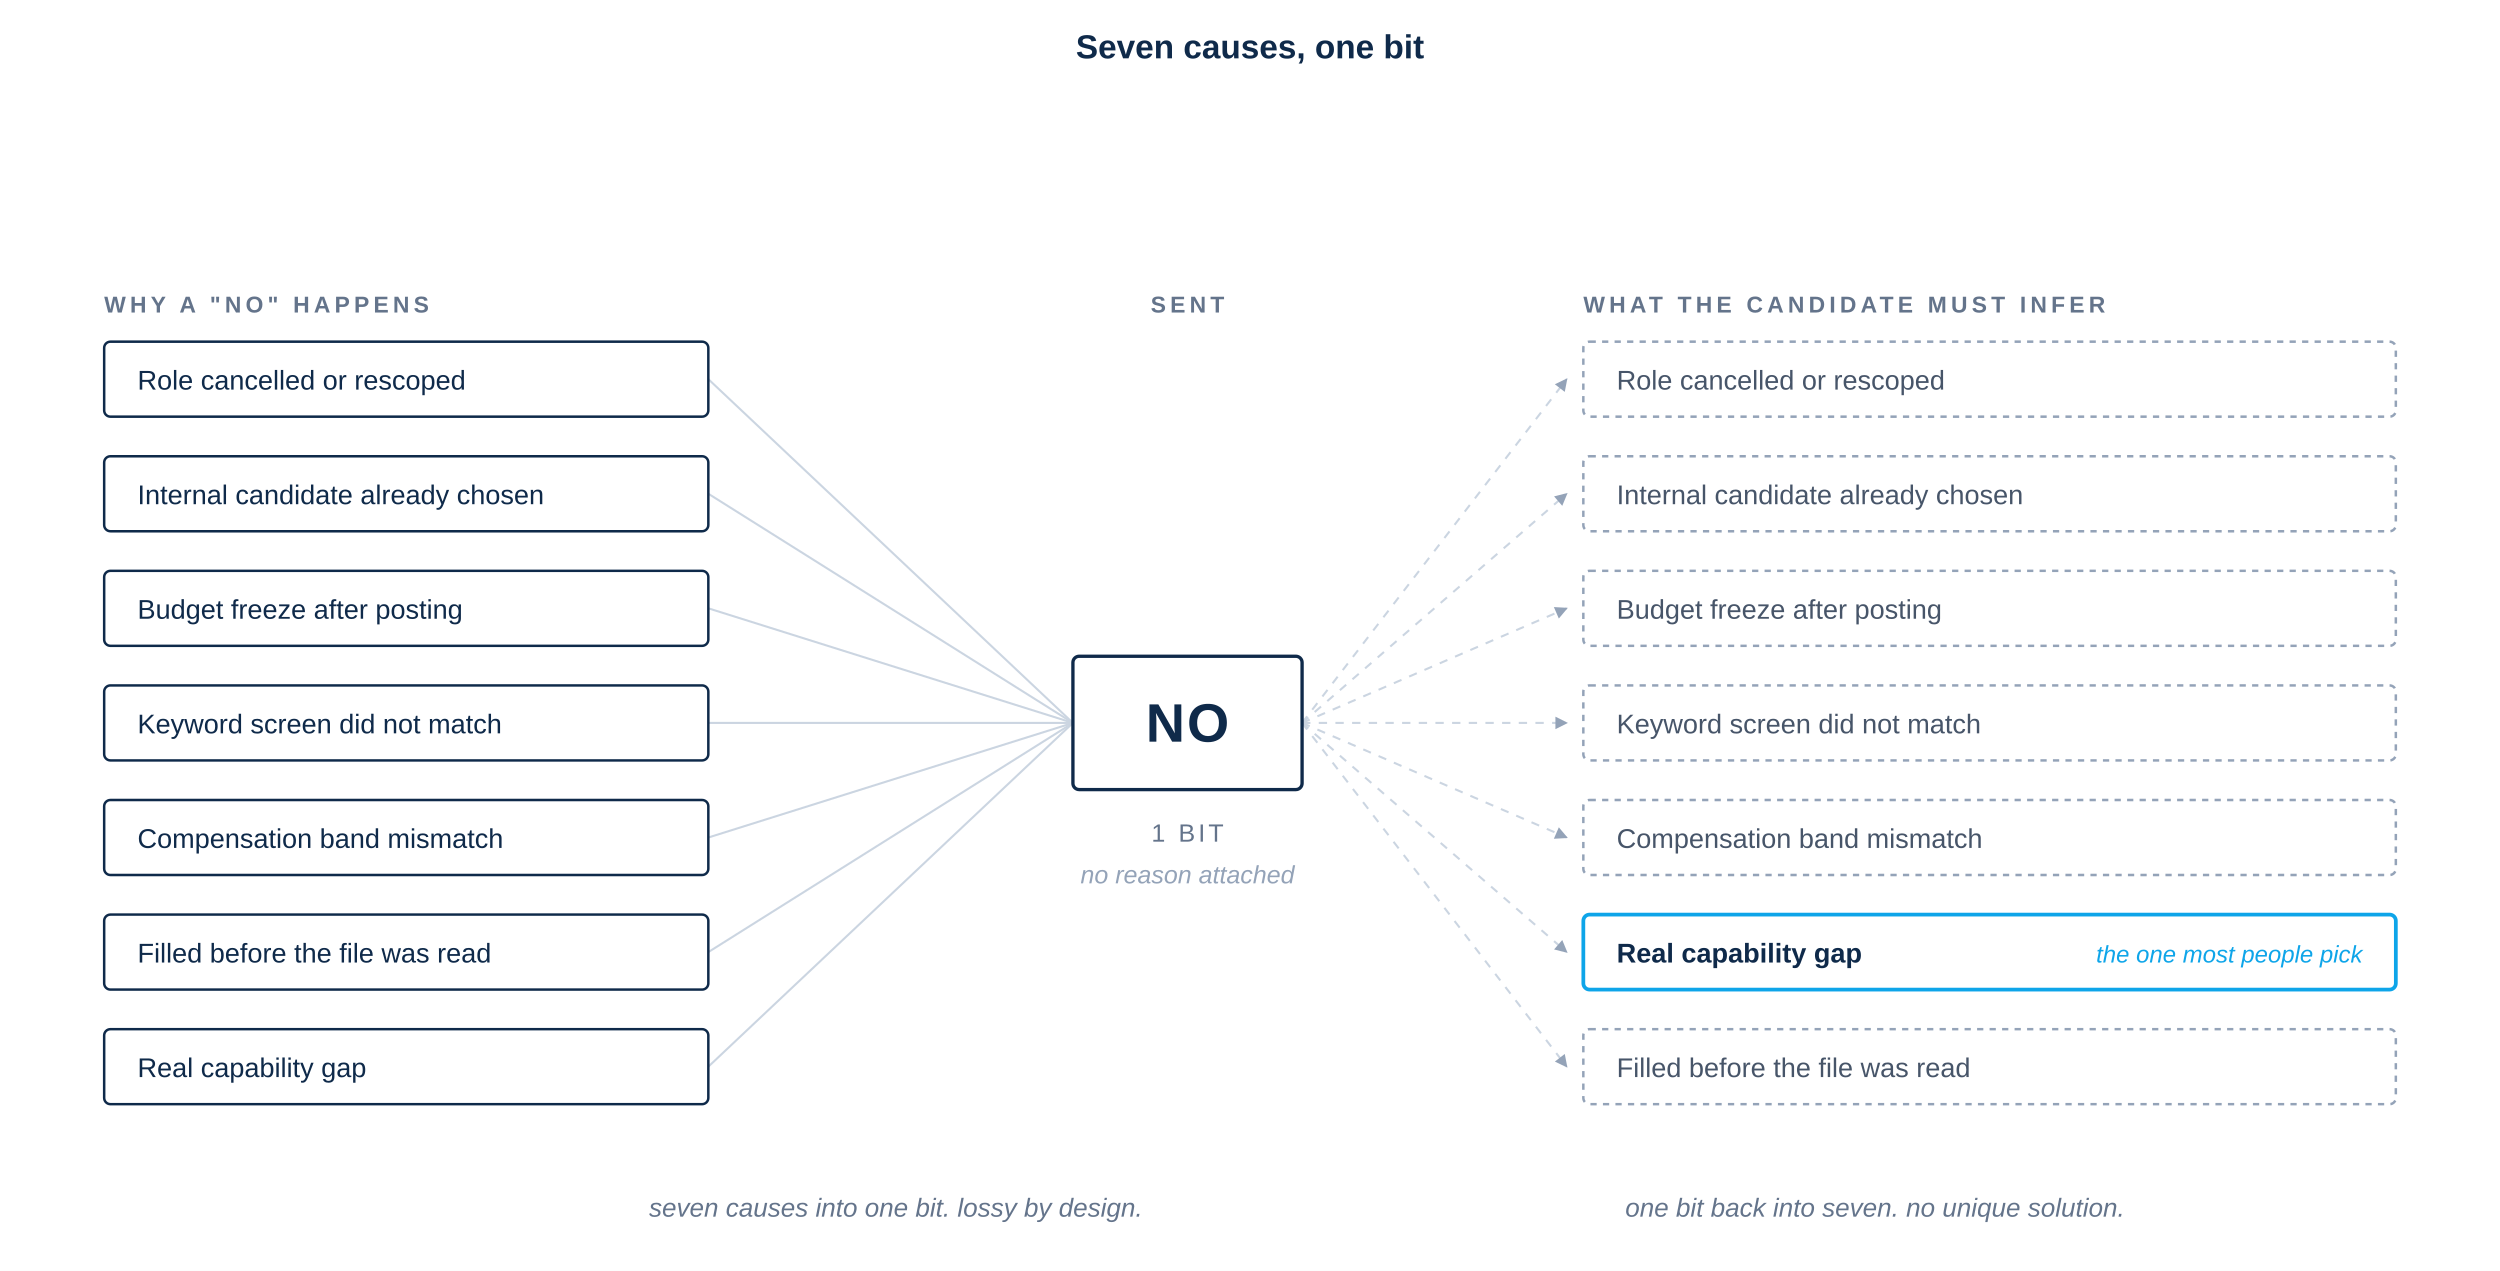
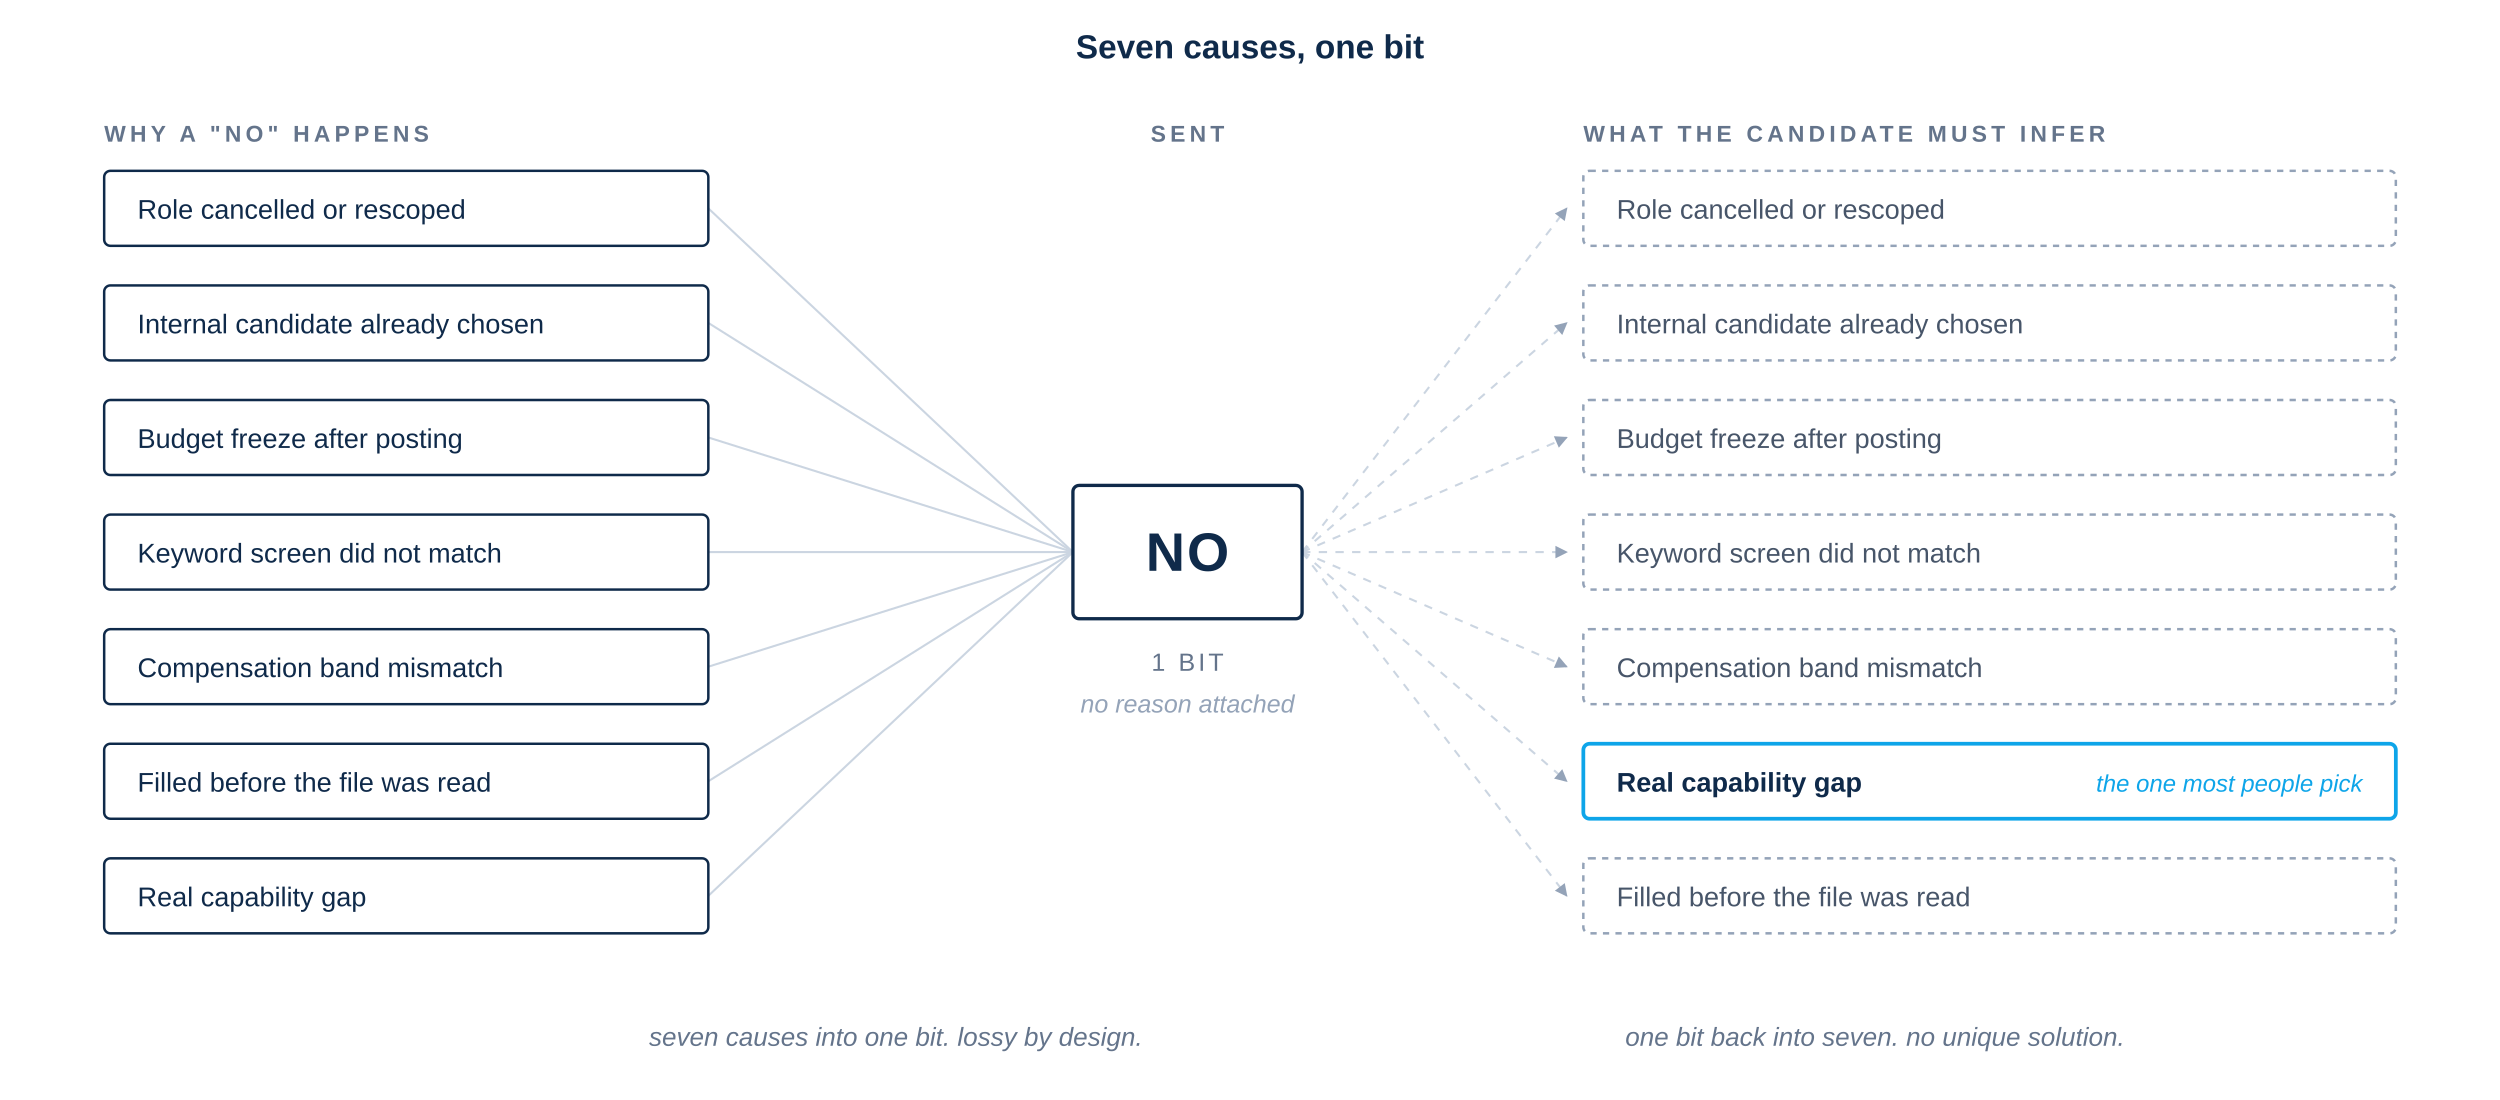
- <svg xmlns="http://www.w3.org/2000/svg" viewBox="0 -110 1200 610" role="img" font-family="-apple-system, BlinkMacSystemFont, 'Helvetica Neue', Arial, sans-serif">
+ <svg xmlns="http://www.w3.org/2000/svg" viewBox="0 -110 1200 528" role="img" font-family="-apple-system, BlinkMacSystemFont, 'Helvetica Neue', Arial, sans-serif">
  <defs>
    <marker id="ah" viewBox="0 0 10 10" refX="9" refY="5" markerWidth="6" markerHeight="6" orient="auto-start-reverse">
      <path d="M 0 0 L 10 5 L 0 10 z" fill="#94A3B8" />
    </marker>
  </defs>
-   <rect x="0" y="-110" width="1200" height="610" fill="#FFFFFF" />
+   <rect x="0" y="-110" width="1200" height="528" fill="#FFFFFF" />
  <text x="600" y="-82" font-family="-apple-system, BlinkMacSystemFont, 'Helvetica Neue', Arial, sans-serif" font-size="16" font-weight="700" fill="#0F2A4A" text-anchor="middle">Seven causes, one bit</text>
-   <text x="50" y="40" font-size="11" font-weight="600" fill="#64748B" letter-spacing="2">WHY A "NO" HAPPENS</text>
-   <text x="570" y="40" font-size="11" font-weight="600" fill="#64748B" letter-spacing="2" text-anchor="middle">SENT</text>
-   <text x="760" y="40" font-size="11" font-weight="600" fill="#64748B" letter-spacing="2">WHAT THE CANDIDATE MUST INFER</text>
-   <g stroke="#CBD5E1" stroke-width="1" fill="none">
-     <path d="M340,72 L515,237" />
-     <path d="M340,127 L515,237" />
-     <path d="M340,182 L515,237" />
-     <path d="M340,237 L515,237" />
-     <path d="M340,292 L515,237" />
-     <path d="M340,347 L515,237" />
-     <path d="M340,402 L515,237" />
+   <g transform="translate(0, -82)">
+     <text x="50" y="40" font-size="11" font-weight="600" fill="#64748B" letter-spacing="2">WHY A "NO" HAPPENS</text>
+     <text x="570" y="40" font-size="11" font-weight="600" fill="#64748B" letter-spacing="2" text-anchor="middle">SENT</text>
+     <text x="760" y="40" font-size="11" font-weight="600" fill="#64748B" letter-spacing="2">WHAT THE CANDIDATE MUST INFER</text>
+     <g stroke="#CBD5E1" stroke-width="1" fill="none">
+       <path d="M340,72 L515,237" />
+       <path d="M340,127 L515,237" />
+       <path d="M340,182 L515,237" />
+       <path d="M340,237 L515,237" />
+       <path d="M340,292 L515,237" />
+       <path d="M340,347 L515,237" />
+       <path d="M340,402 L515,237" />
+     </g>
+     <g stroke="#CBD5E1" stroke-width="1" fill="none" stroke-dasharray="4 4" marker-end="url(#ah)">
+       <path d="M625,237 L752,72" />
+       <path d="M625,237 L752,127" />
+       <path d="M625,237 L752,182" />
+       <path d="M625,237 L752,237" />
+       <path d="M625,237 L752,292" />
+       <path d="M625,237 L752,347" />
+       <path d="M625,237 L752,402" />
+     </g>
+     <g fill="none" stroke="#0F2A4A" stroke-width="1.2">
+       <rect x="50" y="54" width="290" height="36" rx="3" />
+       <rect x="50" y="109" width="290" height="36" rx="3" />
+       <rect x="50" y="164" width="290" height="36" rx="3" />
+       <rect x="50" y="219" width="290" height="36" rx="3" />
+       <rect x="50" y="274" width="290" height="36" rx="3" />
+       <rect x="50" y="329" width="290" height="36" rx="3" />
+       <rect x="50" y="384" width="290" height="36" rx="3" />
+     </g>
+     <g font-size="13" fill="#0F2A4A">
+       <text x="66" y="77">Role cancelled or rescoped</text>
+       <text x="66" y="132">Internal candidate already chosen</text>
+       <text x="66" y="187">Budget freeze after posting</text>
+       <text x="66" y="242">Keyword screen did not match</text>
+       <text x="66" y="297">Compensation band mismatch</text>
+       <text x="66" y="352">Filled before the file was read</text>
+       <text x="66" y="407">Real capability gap</text>
+     </g>
+     <rect x="515" y="205" width="110" height="64" rx="3" fill="none" stroke="#0F2A4A" stroke-width="1.6" />
+     <text x="570" y="246" font-size="26" font-weight="700" fill="#0F2A4A" text-anchor="middle" letter-spacing="1">NO</text>
+     <text x="570" y="294" font-size="12" fill="#64748B" text-anchor="middle" letter-spacing="1.5">1 BIT</text>
+     <text x="570" y="314" font-size="12" fill="#94A3B8" text-anchor="middle" font-style="italic">no reason attached</text>
+     <g fill="none" stroke="#94A3B8" stroke-width="1.2" stroke-dasharray="3 3">
+       <rect x="760" y="54" width="390" height="36" rx="3" />
+       <rect x="760" y="109" width="390" height="36" rx="3" />
+       <rect x="760" y="164" width="390" height="36" rx="3" />
+       <rect x="760" y="219" width="390" height="36" rx="3" />
+       <rect x="760" y="274" width="390" height="36" rx="3" />
+       <rect x="760" y="384" width="390" height="36" rx="3" />
+     </g>
+     <rect x="760" y="329" width="390" height="36" rx="3" fill="none" stroke="#0EA5E9" stroke-width="1.8" />
+     <g font-size="13" fill="#475569">
+       <text x="776" y="77">Role cancelled or rescoped</text>
+       <text x="776" y="132">Internal candidate already chosen</text>
+       <text x="776" y="187">Budget freeze after posting</text>
+       <text x="776" y="242">Keyword screen did not match</text>
+       <text x="776" y="297">Compensation band mismatch</text>
+       <text x="776" y="407">Filled before the file was read</text>
+     </g>
+     <text x="776" y="352" font-size="13" font-weight="600" fill="#0F2A4A">Real capability gap</text>
+     <text x="1134" y="352" font-size="11.5" fill="#0EA5E9" text-anchor="end" font-style="italic">the one most people pick</text>
+     <text x="430" y="474" font-size="12.5" fill="#64748B" text-anchor="middle" font-style="italic">seven causes into one bit. lossy by design.</text>
+     <text x="900" y="474" font-size="12.5" fill="#64748B" text-anchor="middle" font-style="italic">one bit back into seven. no unique solution.</text>
  </g>
-   <g stroke="#CBD5E1" stroke-width="1" fill="none" stroke-dasharray="4 4" marker-end="url(#ah)">
-     <path d="M625,237 L752,72" />
-     <path d="M625,237 L752,127" />
-     <path d="M625,237 L752,182" />
-     <path d="M625,237 L752,237" />
-     <path d="M625,237 L752,292" />
-     <path d="M625,237 L752,347" />
-     <path d="M625,237 L752,402" />
-   </g>
-   <g fill="none" stroke="#0F2A4A" stroke-width="1.2">
-     <rect x="50" y="54" width="290" height="36" rx="3" />
-     <rect x="50" y="109" width="290" height="36" rx="3" />
-     <rect x="50" y="164" width="290" height="36" rx="3" />
-     <rect x="50" y="219" width="290" height="36" rx="3" />
-     <rect x="50" y="274" width="290" height="36" rx="3" />
-     <rect x="50" y="329" width="290" height="36" rx="3" />
-     <rect x="50" y="384" width="290" height="36" rx="3" />
-   </g>
-   <g font-size="13" fill="#0F2A4A">
-     <text x="66" y="77">Role cancelled or rescoped</text>
-     <text x="66" y="132">Internal candidate already chosen</text>
-     <text x="66" y="187">Budget freeze after posting</text>
-     <text x="66" y="242">Keyword screen did not match</text>
-     <text x="66" y="297">Compensation band mismatch</text>
-     <text x="66" y="352">Filled before the file was read</text>
-     <text x="66" y="407">Real capability gap</text>
-   </g>
-   <rect x="515" y="205" width="110" height="64" rx="3" fill="none" stroke="#0F2A4A" stroke-width="1.6" />
-   <text x="570" y="246" font-size="26" font-weight="700" fill="#0F2A4A" text-anchor="middle" letter-spacing="1">NO</text>
-   <text x="570" y="294" font-size="12" fill="#64748B" text-anchor="middle" letter-spacing="1.5">1 BIT</text>
-   <text x="570" y="314" font-size="12" fill="#94A3B8" text-anchor="middle" font-style="italic">no reason attached</text>
-   <g fill="none" stroke="#94A3B8" stroke-width="1.2" stroke-dasharray="3 3">
-     <rect x="760" y="54" width="390" height="36" rx="3" />
-     <rect x="760" y="109" width="390" height="36" rx="3" />
-     <rect x="760" y="164" width="390" height="36" rx="3" />
-     <rect x="760" y="219" width="390" height="36" rx="3" />
-     <rect x="760" y="274" width="390" height="36" rx="3" />
-     <rect x="760" y="384" width="390" height="36" rx="3" />
-   </g>
-   <rect x="760" y="329" width="390" height="36" rx="3" fill="none" stroke="#0EA5E9" stroke-width="1.8" />
-   <g font-size="13" fill="#475569">
-     <text x="776" y="77">Role cancelled or rescoped</text>
-     <text x="776" y="132">Internal candidate already chosen</text>
-     <text x="776" y="187">Budget freeze after posting</text>
-     <text x="776" y="242">Keyword screen did not match</text>
-     <text x="776" y="297">Compensation band mismatch</text>
-     <text x="776" y="407">Filled before the file was read</text>
-   </g>
-   <text x="776" y="352" font-size="13" font-weight="600" fill="#0F2A4A">Real capability gap</text>
-   <text x="1134" y="352" font-size="11.5" fill="#0EA5E9" text-anchor="end" font-style="italic">the one most people pick</text>
-   <text x="430" y="474" font-size="12.5" fill="#64748B" text-anchor="middle" font-style="italic">seven causes into one bit. lossy by design.</text>
-   <text x="900" y="474" font-size="12.5" fill="#64748B" text-anchor="middle" font-style="italic">one bit back into seven. no unique solution.</text>
</svg>
